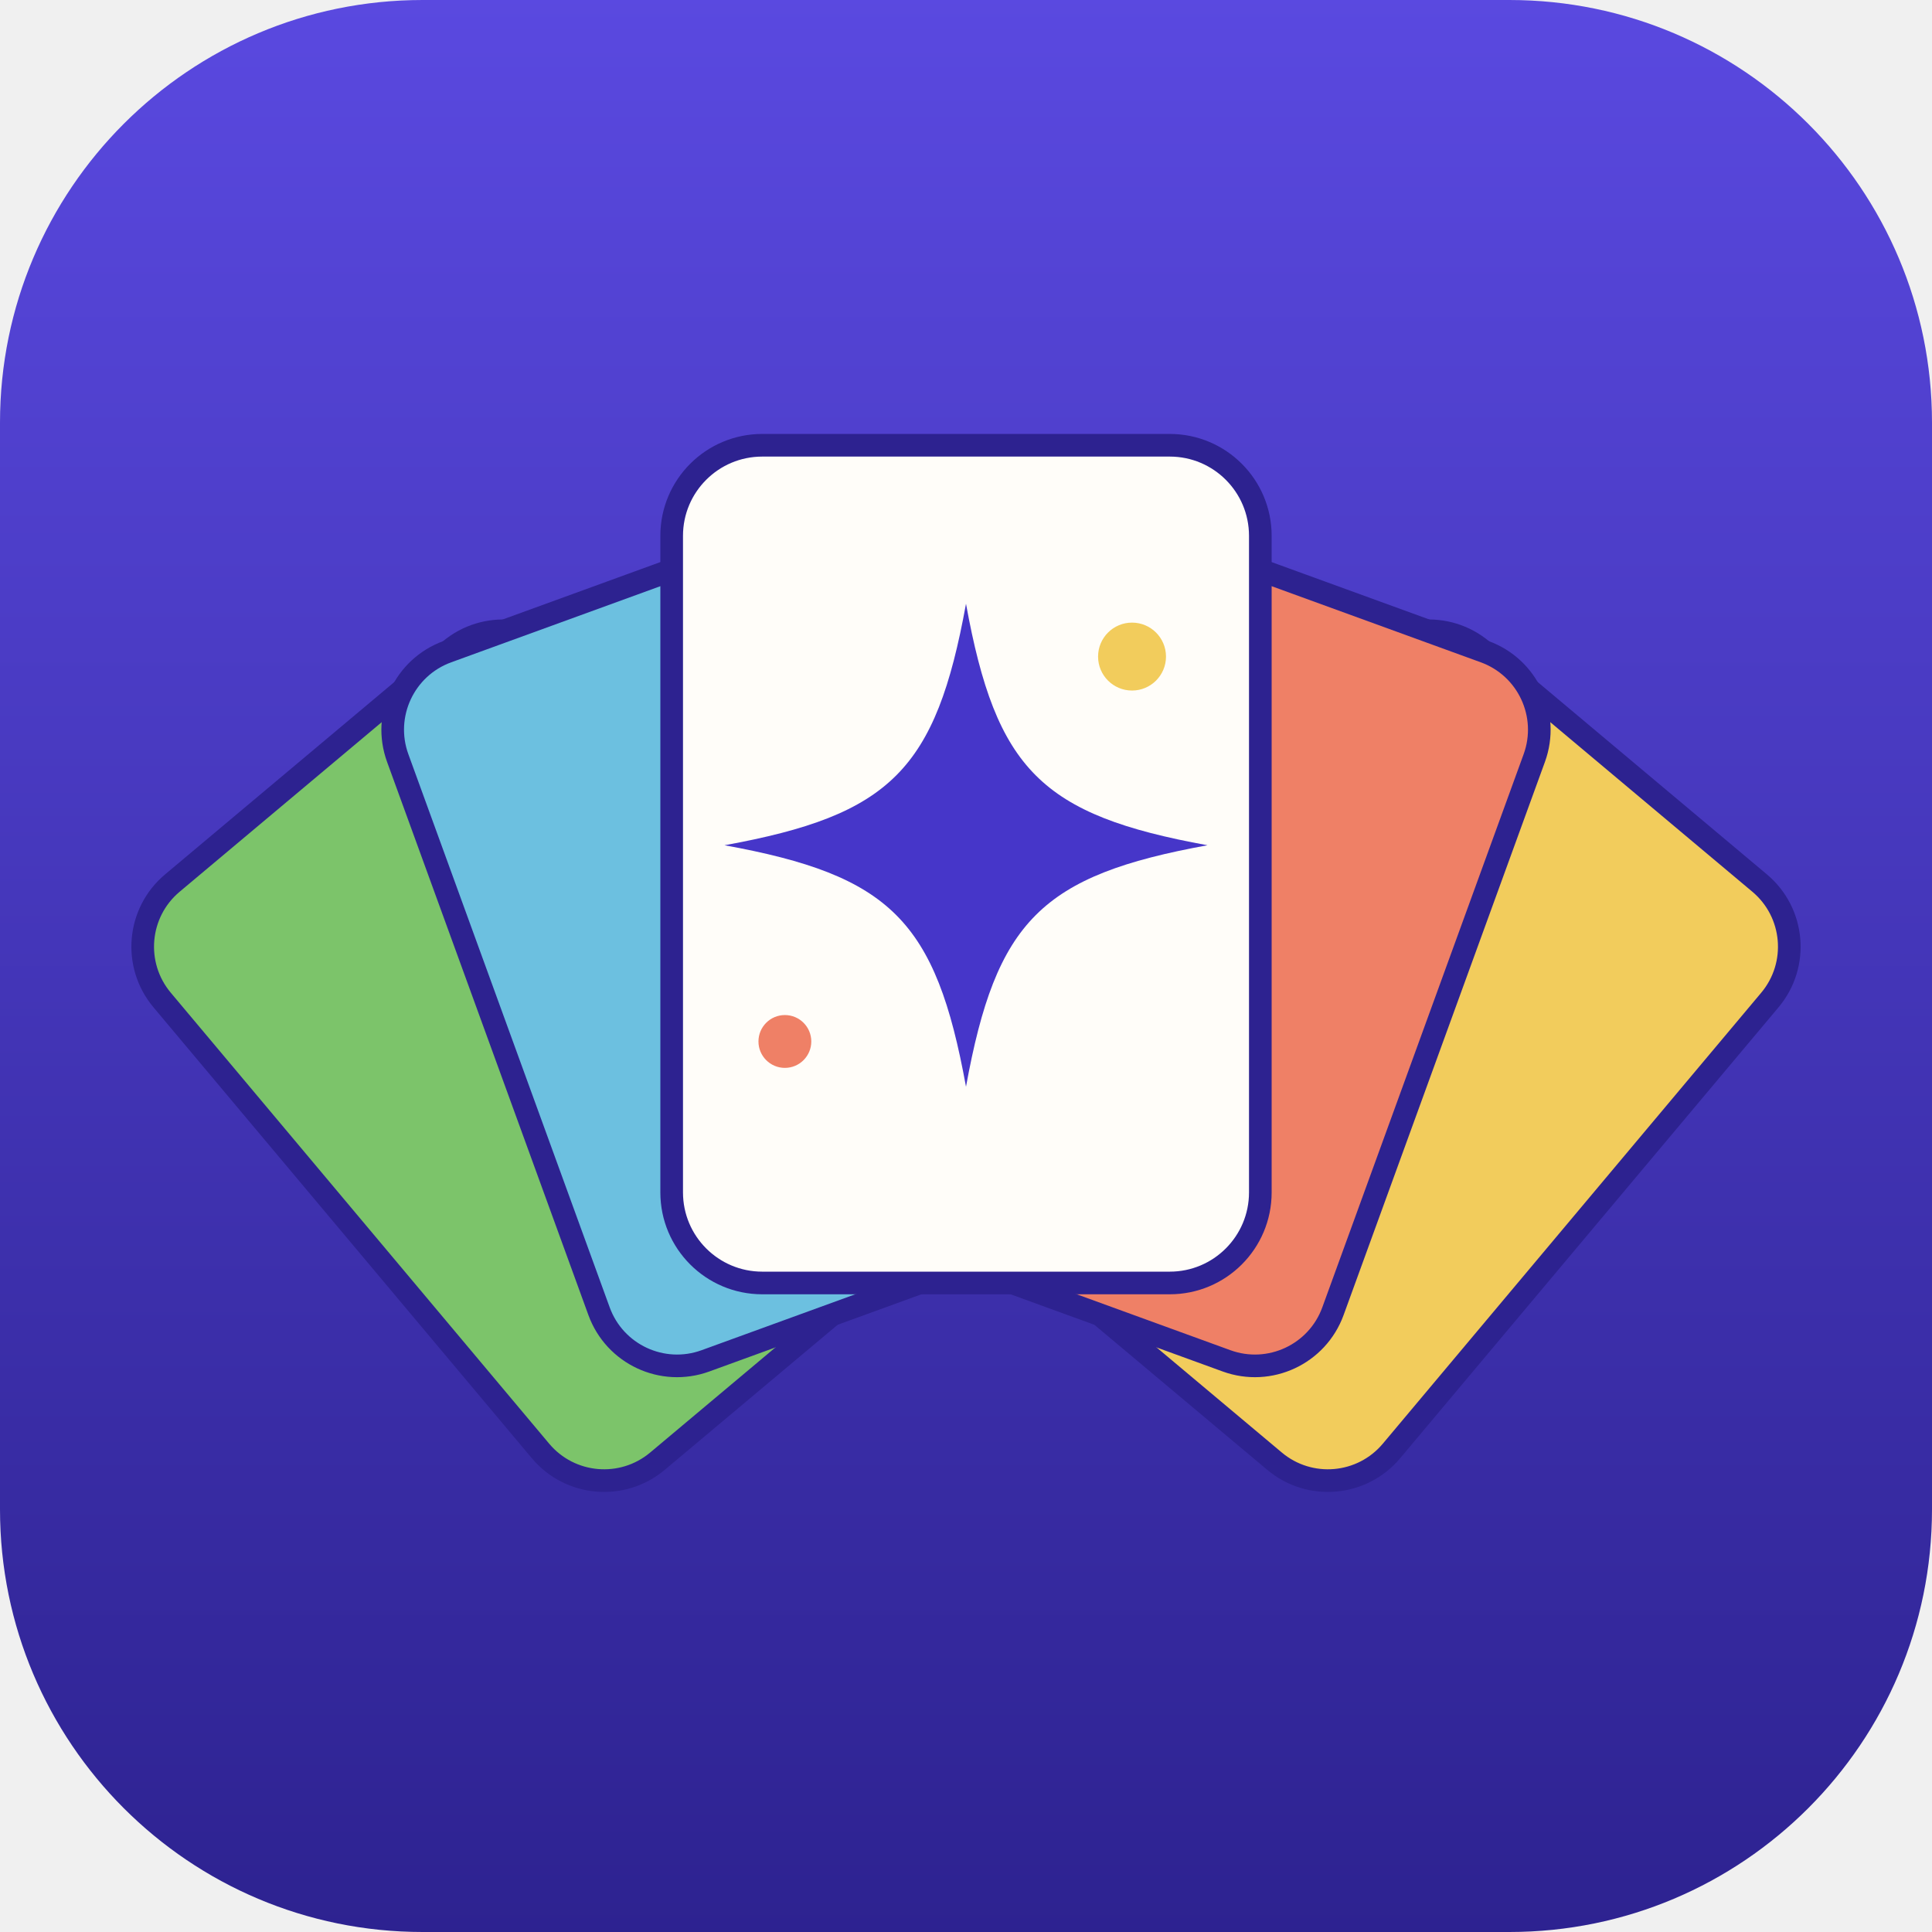
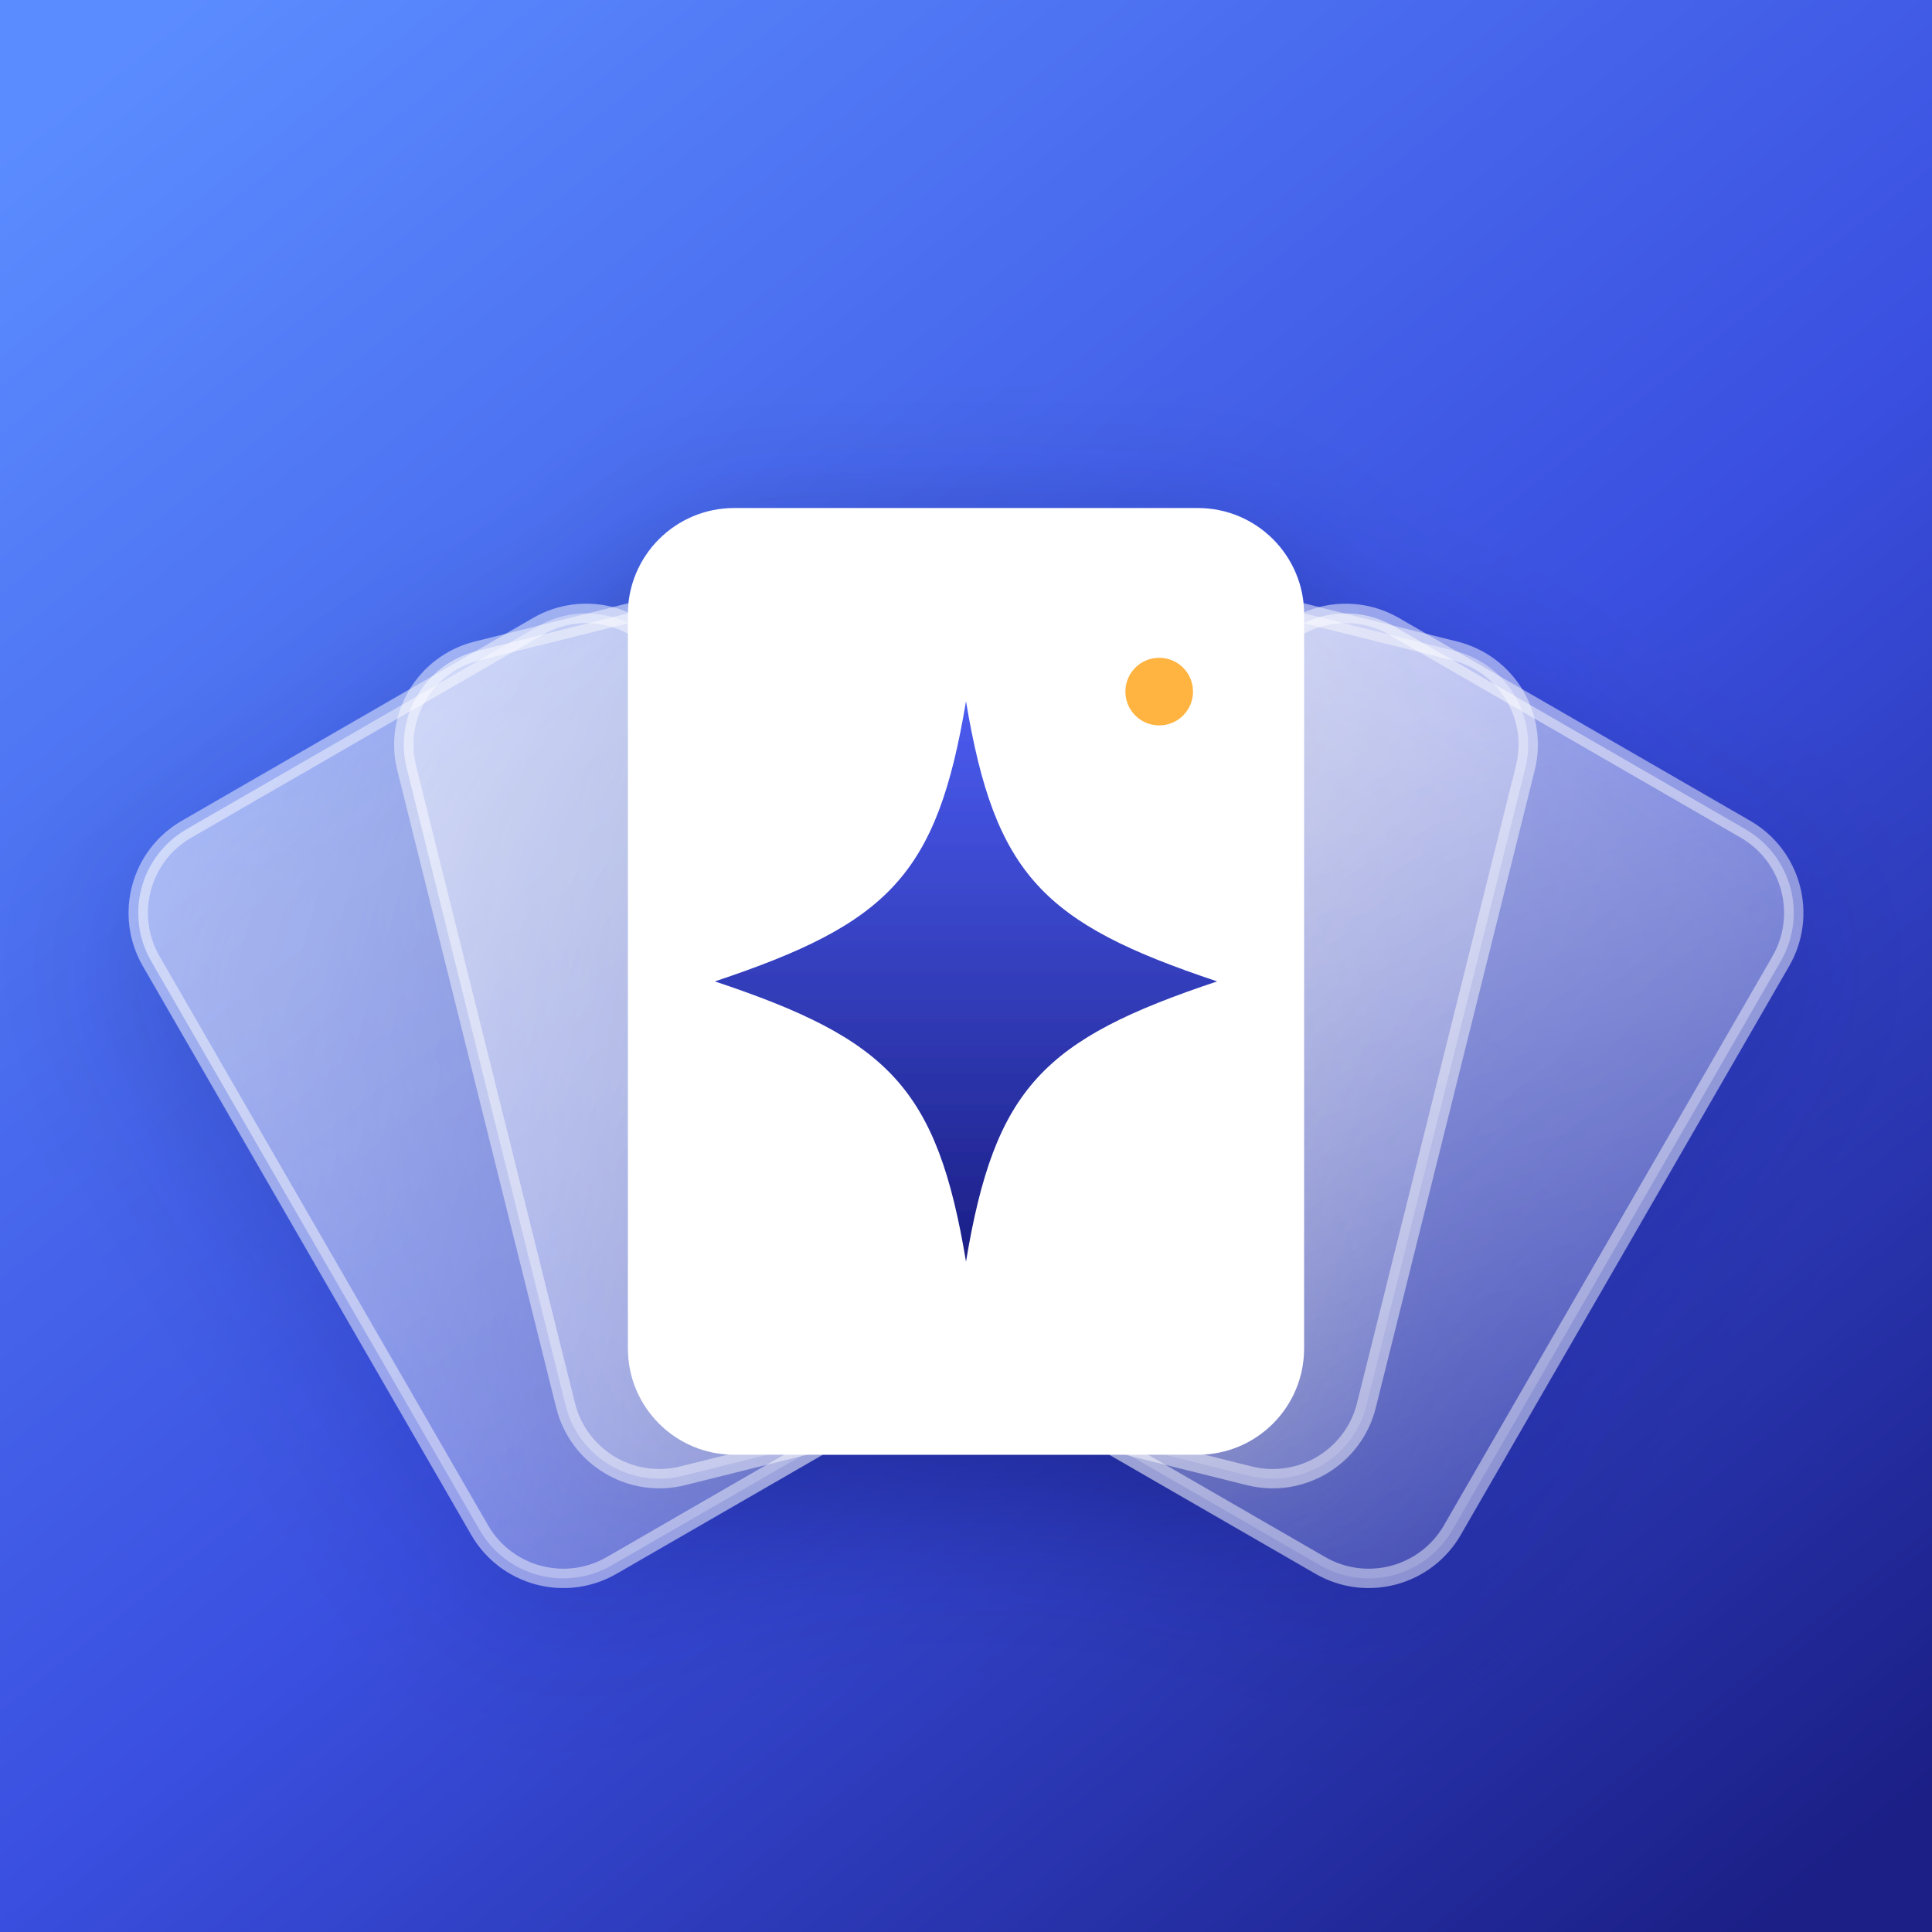
<svg xmlns="http://www.w3.org/2000/svg" viewBox="0 0 512 512">
  <defs>
-     <linearGradient id="bg" x1="0" y1="0" x2="0" y2="1">
-       <stop offset="0" stop-color="#5a49e0" />
-       <stop offset="1" stop-color="#2d2290" />
+     <linearGradient id="wbg" x1=".1" y1="0" x2=".9" y2="1">
+       <stop offset="0" stop-color="#5b8cff" />
+       <stop offset=".55" stop-color="#3a4fe0" />
+       <stop offset="1" stop-color="#1b1f86" />
    </linearGradient>
+     <linearGradient id="wgl" x1=".15" y1="0" x2=".85" y2="1">
+       <stop offset="0" stop-color="#fff" stop-opacity=".5" />
+       <stop offset="1" stop-color="#fff" stop-opacity=".14" />
+     </linearGradient>
+     <linearGradient id="wst" x1="0" y1="0" x2="0" y2="1">
+       <stop offset="0" stop-color="#4b5cf0" />
+       <stop offset="1" stop-color="#1b1f86" />
+     </linearGradient>
+     <filter id="wsh" x="-30%" y="-30%" width="160%" height="160%">
+       <feDropShadow dx="0" dy="10" stdDeviation="16" flood-color="#0b0d4a" flood-opacity=".4" />
+     </filter>
  </defs>
-   <rect width="512" height="512" rx="112" fill="url(#bg)" />
-   <g id="art">
-     <g transform="translate(256 410)" stroke="#2d2290" stroke-width="6" stroke-linejoin="round">
-       <rect x="-70" y="-270" width="140" height="200" rx="22" fill="#7cc46a" transform="rotate(-40)" />
-       <rect x="-70" y="-270" width="140" height="200" rx="22" fill="#f2cc5c" transform="rotate(40)" />
-       <rect x="-70" y="-270" width="140" height="200" rx="22" fill="#6cc0e0" transform="rotate(-20)" />
-       <rect x="-70" y="-270" width="140" height="200" rx="22" fill="#ef8066" transform="rotate(20)" />
-       <rect x="-78" y="-292" width="156" height="222" rx="24" fill="#fffdf9" />
+   <rect width="512" height="512" fill="url(#wbg)" />
+   <g transform="translate(256 470) scale(1.28)" filter="url(#wsh)">
+     <g fill="url(#wgl)" stroke="#fff" stroke-opacity=".45" stroke-width="4">
+       <rect x="-62" y="-250" width="124" height="176" rx="20" transform="rotate(-30)" />
+       <rect x="-62" y="-250" width="124" height="176" rx="20" transform="rotate(30)" />
+       <rect x="-62" y="-250" width="124" height="176" rx="20" transform="rotate(-14)" />
+       <rect x="-62" y="-250" width="124" height="176" rx="20" transform="rotate(14)" />
    </g>
-     <path d="M256 160 C264 204 276 216 320 224 C276 232 264 244 256 288 C248 244 236 232 192 224 C236 216 248 204 256 160 Z" fill="#4636c9" />
-     <circle cx="300" cy="174" r="9" fill="#f2cc5c" />
-     <circle cx="208" cy="276" r="7" fill="#ef8066" />
+     <rect x="-70" y="-262" width="140" height="196" rx="22" fill="#fff" />
+     <path d="M0 -222 C6 -186 16 -176 52 -164 C16 -152 6 -142 0 -106 C-6 -142 -16 -152 -52 -164 C-16 -176 -6 -186 0 -222 Z" fill="url(#wst)" />
+     <circle cx="40" cy="-224" r="7" fill="#ffb340" />
  </g>
</svg>
